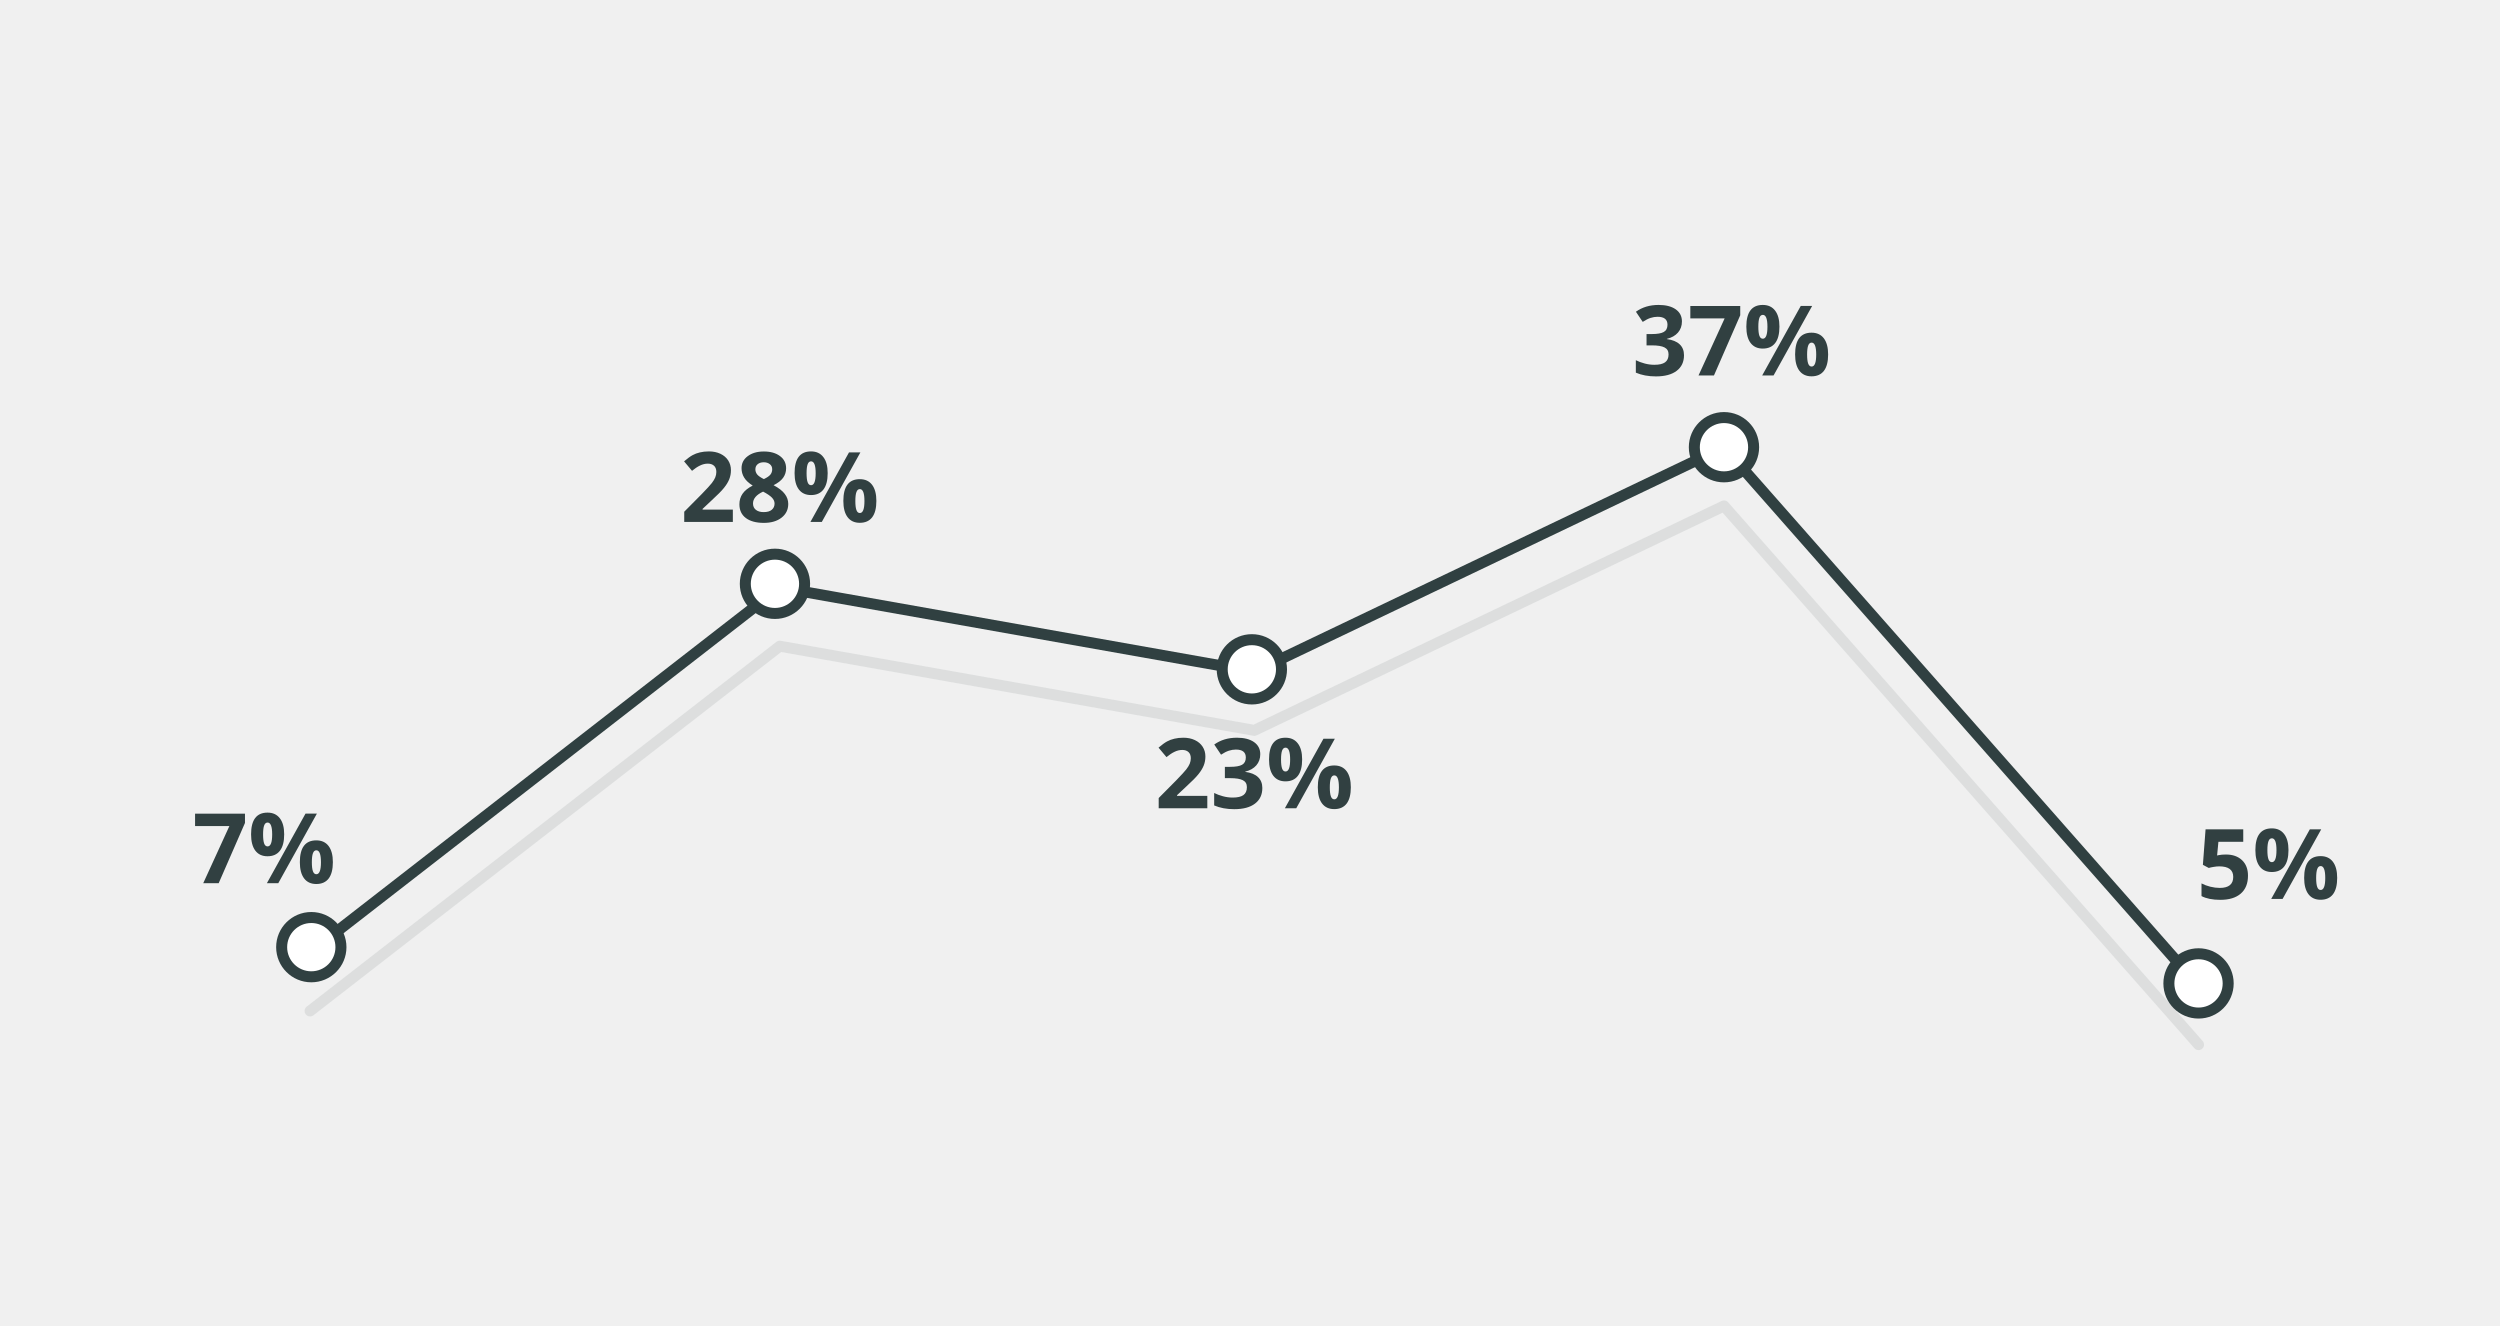
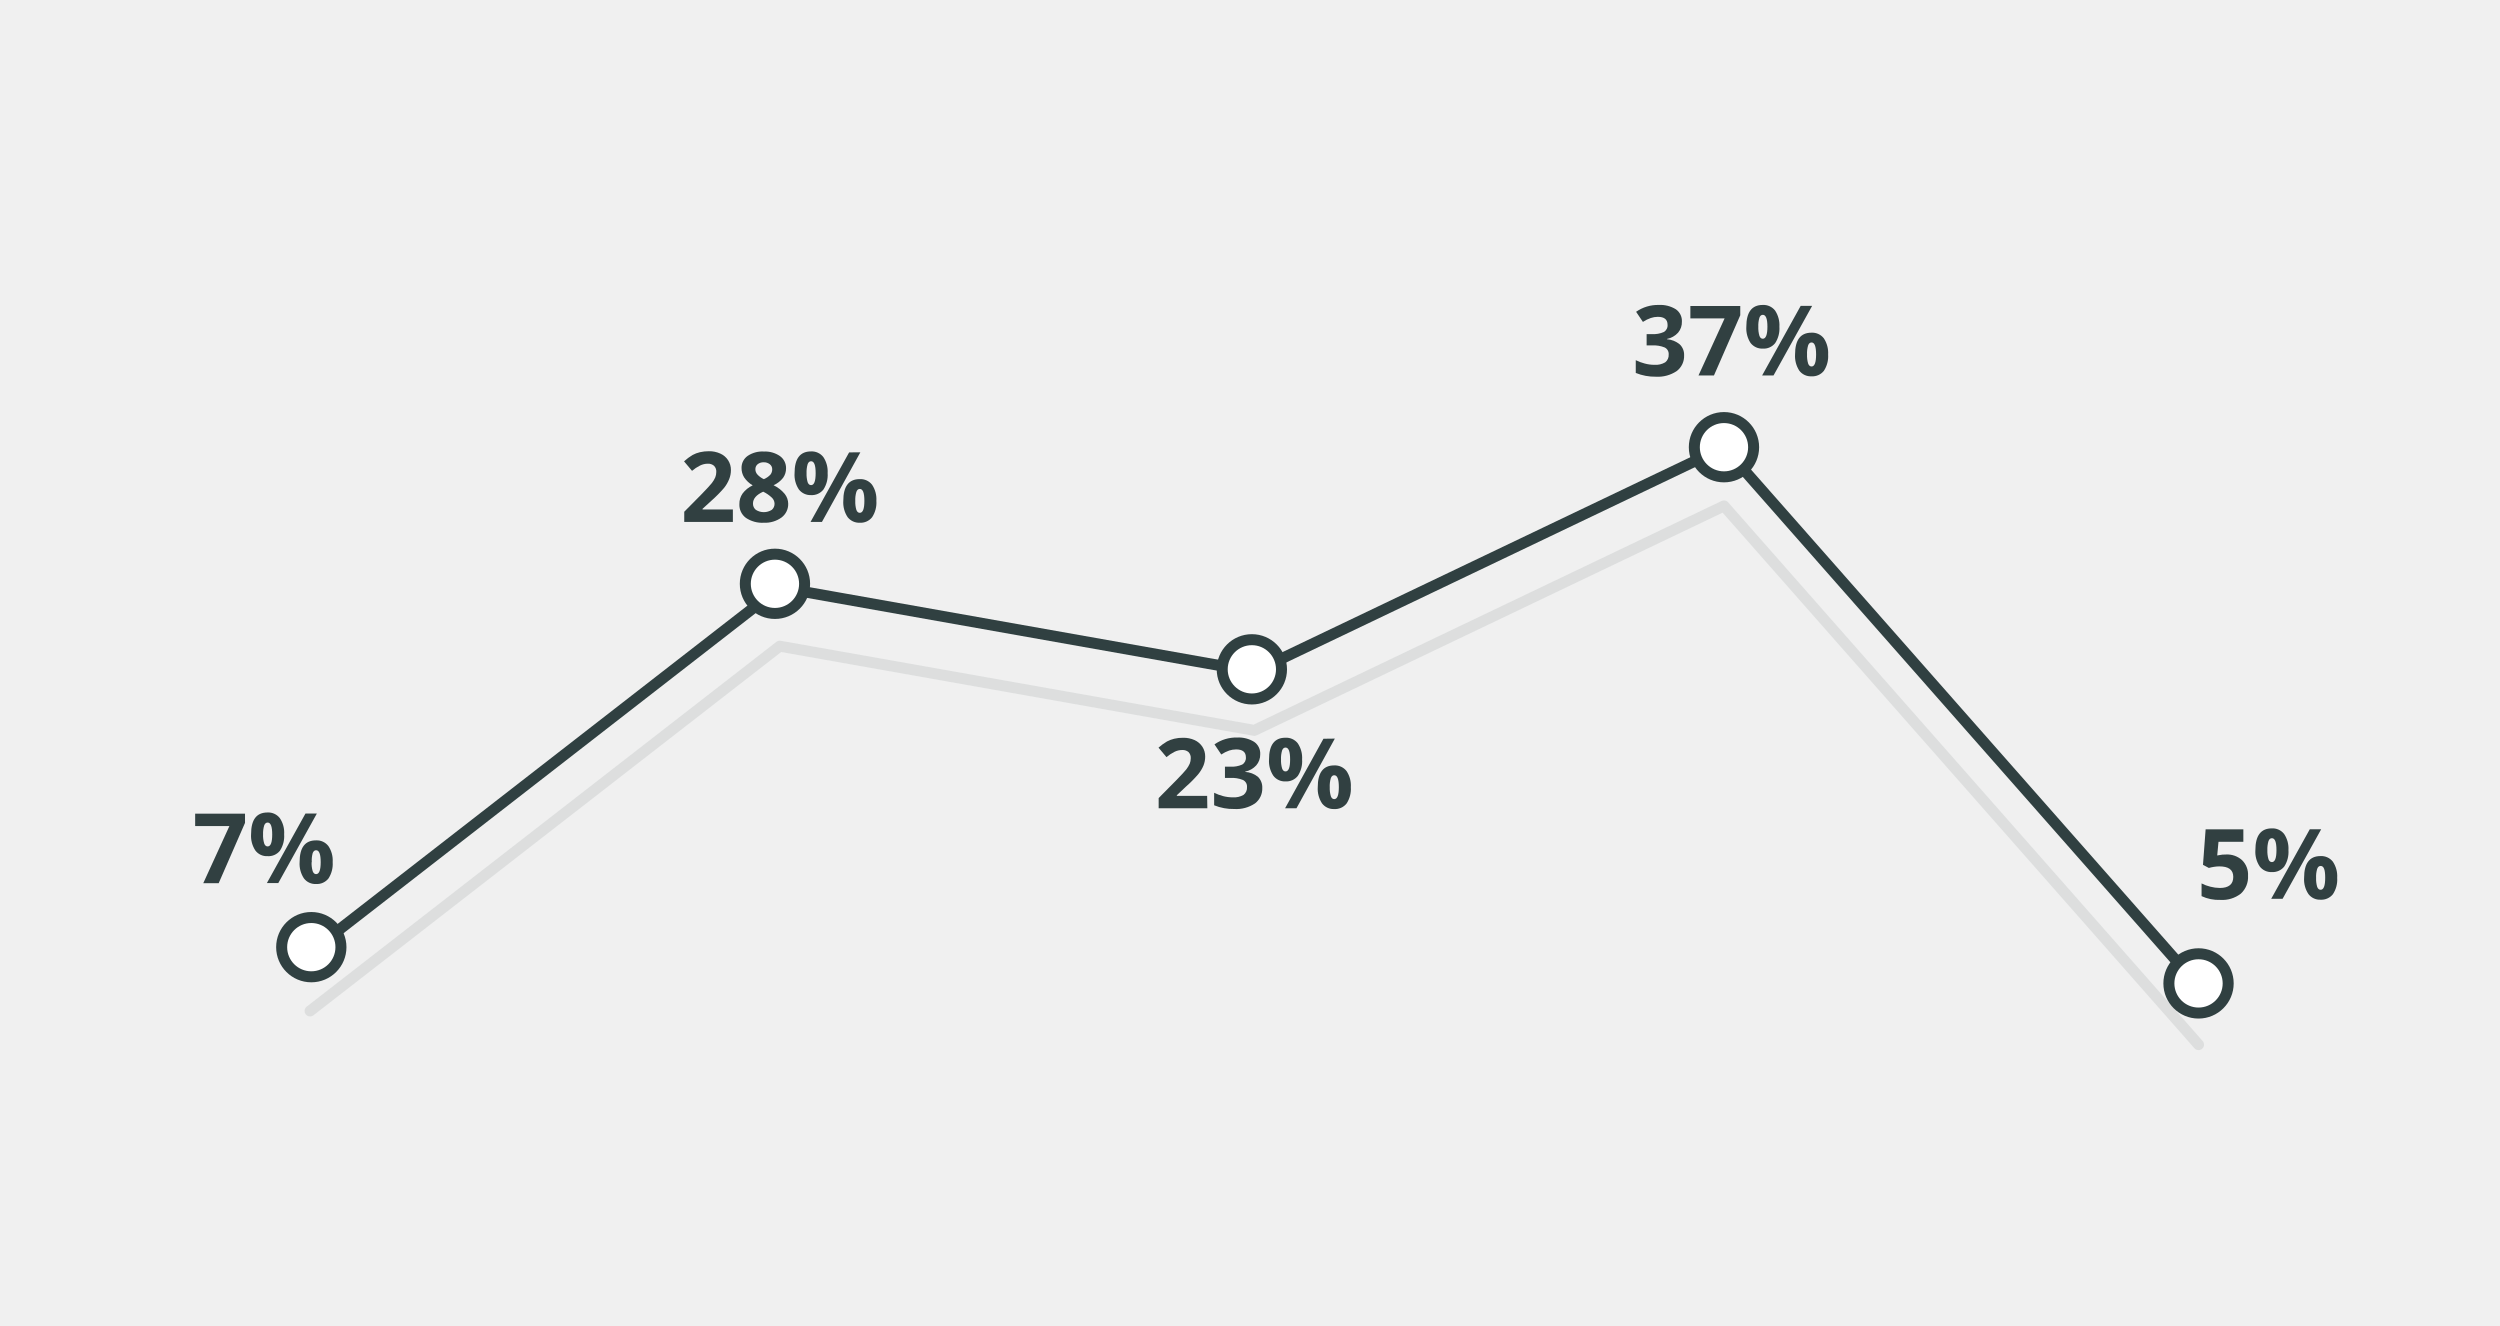
<svg xmlns="http://www.w3.org/2000/svg" id="Layer_1" data-name="Layer 1" viewBox="0 0 511 271">
  <g style="opacity: 0.1">
    <polyline points="63.38 206.64 159.38 132.08 256.38 149.29 352.38 103.41 449.38 213.52" style="fill: none;stroke: #304041;stroke-linecap: round;stroke-linejoin: round;stroke-width: 2.25px" />
  </g>
  <polyline points="63.38 194.64 159.38 120.08 256.38 137.29 352.38 91.41 449.38 201.52" style="fill: none;stroke: #304041;stroke-linecap: round;stroke-linejoin: round;stroke-width: 2.25px" />
-   <text transform="translate(39.34 180.52)" style="font-size: 19.919px;fill: #314041;font-family: OpenSans-Bold, Open Sans;font-weight: 700">7%</text>
-   <text transform="translate(139.06 106.69)" style="font-size: 19.919px;fill: #314041;font-family: OpenSans-Bold, Open Sans;font-weight: 700">28%</text>
-   <text transform="translate(236.04 165.21)" style="font-size: 19.919px;fill: #314041;font-family: OpenSans-Bold, Open Sans;font-weight: 700">23%</text>
-   <text transform="translate(333.6 76.75)" style="font-size: 19.919px;fill: #314041;font-family: OpenSans-Bold, Open Sans;font-weight: 700">37%</text>
-   <text transform="translate(449.02 183.74)" style="font-size: 19.919px;fill: #314041;font-family: OpenSans-Bold, Open Sans;font-weight: 700">5%</text>
+   <g>
+     <path d="M41.55,180.52l5.34-11.67h-7v-2.53H50.08v1.88L44.7,180.52Z" style="fill: #314041" />
+     <path d="M58.08,170.54a5.44,5.44,0,0,1-.87,3.36A3,3,0,0,1,54.68,175a2.92,2.92,0,0,1-2.48-1.15,5.39,5.39,0,0,1-.88-3.33c0-3,1.12-4.45,3.36-4.45a3,3,0,0,1,2.52,1.16A5.28,5.28,0,0,1,58.08,170.54Zm-4.31,0A5.65,5.65,0,0,0,54,172.4c.15.41.38.61.71.61.62,0,.93-.82.93-2.45s-.31-2.43-.93-2.43c-.33,0-.56.2-.71.59A5.61,5.61,0,0,0,53.77,170.56Zm11-4.26-7.89,14.22H54.55l7.89-14.22ZM68,176.22a5.43,5.43,0,0,1-.87,3.35,3,3,0,0,1-2.54,1.12,2.91,2.91,0,0,1-2.47-1.15,5.38,5.38,0,0,1-.88-3.32c0-3,1.12-4.45,3.35-4.45a3,3,0,0,1,2.53,1.16A5.28,5.28,0,0,1,68,176.22Zm-4.31,0a5.65,5.65,0,0,0,.22,1.84c.15.41.38.61.7.61.63,0,.94-.82.94-2.45s-.31-2.43-.94-2.43c-.32,0-.55.2-.7.59A5.61,5.61,0,0,0,63.73,176.24Z" style="fill: #314041" />
+   </g>
+   <g>
+     <path d="M149.8,106.69h-9.94V104.6l3.57-3.61q1.57-1.62,2.07-2.25a5.33,5.33,0,0,0,.7-1.16,3,3,0,0,0,.21-1.11,1.62,1.62,0,0,0-.47-1.27,1.83,1.83,0,0,0-1.26-.42,3.62,3.62,0,0,0-1.6.38,8.18,8.18,0,0,0-1.63,1.08l-1.63-1.94A10.6,10.6,0,0,1,141.56,93a6.05,6.05,0,0,1,1.51-.57,7.8,7.8,0,0,1,1.82-.2,5.35,5.35,0,0,1,2.36.49,3.64,3.64,0,0,1,1.58,1.36,3.57,3.57,0,0,1,.57,2,4.86,4.86,0,0,1-.35,1.84A7,7,0,0,1,148,99.73a26.39,26.39,0,0,1-2.55,2.58L143.6,104v.13h6.2Z" style="fill: #314041" />
+     <path d="M156.13,92.29a5.37,5.37,0,0,1,3.29.93,3,3,0,0,1,1.25,2.5,3.28,3.28,0,0,1-.6,1.94,5.08,5.08,0,0,1-1.95,1.52,6.9,6.9,0,0,1,2.29,1.79,3.3,3.3,0,0,1,.7,2,3.4,3.4,0,0,1-1.37,2.81,5.74,5.74,0,0,1-3.61,1.07,6,6,0,0,1-3.67-1,3.31,3.31,0,0,1-1.33-2.82,3.62,3.62,0,0,1,.65-2.15,5.36,5.36,0,0,1,2.07-1.67,5.37,5.37,0,0,1-1.75-1.64,3.56,3.56,0,0,1-.53-1.92,2.94,2.94,0,0,1,1.26-2.47A5.36,5.36,0,0,1,156.13,92.29Zm-2.22,10.62a1.59,1.59,0,0,0,.58,1.3,3.05,3.05,0,0,0,3.27,0,1.61,1.61,0,0,0,.56-1.27,1.75,1.75,0,0,0-.55-1.22A7.09,7.09,0,0,0,156,100.5C154.6,101.13,153.91,101.94,153.91,102.91Zm2.2-8.42a1.88,1.88,0,0,0-1.24.39,1.29,1.29,0,0,0-.47,1.06,1.6,1.6,0,0,0,.37,1,4,4,0,0,0,1.36,1,3.85,3.85,0,0,0,1.33-.91,1.71,1.71,0,0,0,.38-1.08,1.27,1.27,0,0,0-.49-1.06A1.92,1.92,0,0,0,156.11,94.49Z" style="fill: #314041" />
+     <path d="M169.17,96.71a5.4,5.4,0,0,1-.87,3.36,3,3,0,0,1-2.53,1.13,3,3,0,0,1-2.48-1.15,5.4,5.4,0,0,1-.88-3.34q0-4.44,3.36-4.44a3,3,0,0,1,2.52,1.15A5.32,5.32,0,0,1,169.17,96.71Zm-4.31,0a6,6,0,0,0,.22,1.85c.15.4.38.6.71.6.62,0,.93-.81.93-2.45s-.31-2.43-.93-2.43c-.33,0-.56.2-.71.6A5.87,5.87,0,0,0,164.86,96.73Zm11-4.26L168,106.69h-2.33l7.89-14.22Zm3.27,9.92a5.39,5.39,0,0,1-.87,3.35,3,3,0,0,1-2.53,1.13,3,3,0,0,1-2.48-1.15,5.39,5.39,0,0,1-.88-3.33q0-4.44,3.36-4.44a3,3,0,0,1,2.52,1.15A5.32,5.32,0,0,1,179.13,102.39Zm-4.31,0a5.72,5.72,0,0,0,.22,1.85c.15.4.38.6.7.6.63,0,.94-.81.94-2.45s-.31-2.43-.94-2.43c-.32,0-.55.2-.7.6A5.58,5.58,0,0,0,174.82,102.41Z" style="fill: #314041" />
+   </g>
+   <g>
+     <path d="M246.78,165.21h-9.95v-2.09l3.57-3.61c1.06-1.08,1.75-1.83,2.08-2.25a5.58,5.58,0,0,0,.7-1.16,3,3,0,0,0,.21-1.11,1.65,1.65,0,0,0-.47-1.28,1.84,1.84,0,0,0-1.26-.41,3.56,3.56,0,0,0-1.61.38,8.13,8.13,0,0,0-1.62,1.08l-1.63-1.94a10.77,10.77,0,0,1,1.74-1.27A6.54,6.54,0,0,1,240,151a7.44,7.44,0,0,1,1.83-.2,5.5,5.5,0,0,1,2.36.48,3.77,3.77,0,0,1,1.58,1.36,3.63,3.63,0,0,1,.57,2,4.9,4.9,0,0,1-.35,1.84,7.39,7.39,0,0,1-1.07,1.77,25.46,25.46,0,0,1-2.55,2.57l-1.83,1.73v.13h6.2Z" style="fill: #314041" />
+     <path d="M257.59,154.17a3.36,3.36,0,0,1-.81,2.27,4.17,4.17,0,0,1-2.26,1.28v.06a4.54,4.54,0,0,1,2.6,1,3,3,0,0,1,.89,2.25,3.8,3.8,0,0,1-1.49,3.19,6.87,6.87,0,0,1-4.25,1.14,10.34,10.34,0,0,1-4.1-.76v-2.56a9.44,9.44,0,0,0,1.81.68,8,8,0,0,0,2,.26,3.91,3.91,0,0,0,2.2-.5,1.87,1.87,0,0,0,.71-1.63,1.48,1.48,0,0,0-.82-1.42,6,6,0,0,0-2.61-.42h-1.08v-2.3h1.1a5.22,5.22,0,0,0,2.42-.43,1.57,1.57,0,0,0,.76-1.49c0-1.07-.67-1.61-2-1.61a4.74,4.74,0,0,0-1.42.23,7.13,7.13,0,0,0-1.61.81l-1.39-2.07a7.66,7.66,0,0,1,4.64-1.4,6,6,0,0,1,3.48.89A2.89,2.89,0,0,1,257.59,154.17Z" style="fill: #314041" />
+     <path d="M266.15,155.23a5.44,5.44,0,0,1-.87,3.36,3,3,0,0,1-2.54,1.13,2.92,2.92,0,0,1-2.47-1.16,5.39,5.39,0,0,1-.88-3.33q0-4.44,3.35-4.44a3,3,0,0,1,2.53,1.15A5.3,5.3,0,0,1,266.15,155.23Zm-4.31,0a5.65,5.65,0,0,0,.22,1.84c.14.41.38.61.7.61.63,0,.94-.81.94-2.45s-.31-2.43-.94-2.43c-.32,0-.56.2-.7.6A5.58,5.58,0,0,0,261.84,155.25Zm11-4.26L265,165.21h-2.33L270.51,151Zm3.27,9.92a5.41,5.41,0,0,1-.87,3.35,3,3,0,0,1-2.54,1.13,2.94,2.94,0,0,1-2.48-1.16,5.43,5.43,0,0,1-.87-3.32q0-4.44,3.35-4.44a3,3,0,0,1,2.53,1.15A5.3,5.3,0,0,1,276.11,160.91Zm-4.31,0a5.65,5.65,0,0,0,.22,1.84c.14.41.38.61.7.61.63,0,.94-.82.94-2.45s-.31-2.43-.94-2.43c-.32,0-.56.2-.7.6A5.58,5.58,0,0,0,271.8,160.93Z" style="fill: #314041" />
+   </g>
+   <g>
+     <path d="M343.78,65.72A3.33,3.33,0,0,1,343,68a4.17,4.17,0,0,1-2.27,1.28v.06a4.55,4.55,0,0,1,2.61,1.05,2.92,2.92,0,0,1,.89,2.24,3.82,3.82,0,0,1-1.49,3.2A6.87,6.87,0,0,1,338.46,77a10.39,10.39,0,0,1-4.11-.77V73.62a9.14,9.14,0,0,0,1.82.68,7.48,7.48,0,0,0,2,.27,3.82,3.82,0,0,0,2.2-.51,1.87,1.87,0,0,0,.71-1.62,1.47,1.47,0,0,0-.82-1.42,6.06,6.06,0,0,0-2.61-.42h-1.08V68.29h1.1a5.12,5.12,0,0,0,2.42-.43,1.56,1.56,0,0,0,.76-1.48c0-1.08-.67-1.62-2-1.62a4.56,4.56,0,0,0-1.43.24,6.84,6.84,0,0,0-1.61.8l-1.39-2.07a7.77,7.77,0,0,1,4.64-1.4,6,6,0,0,1,3.49.89A2.89,2.89,0,0,1,343.78,65.72Z" style="fill: #314041" />
+     <path d="M347.17,76.75l5.34-11.67h-7V62.55h10.2v1.89l-5.38,12.31Z" style="fill: #314041" />
+     <path d="M363.71,66.78a5.44,5.44,0,0,1-.87,3.36,3,3,0,0,1-2.54,1.12,3,3,0,0,1-2.48-1.15,5.46,5.46,0,0,1-.87-3.33q0-4.45,3.35-4.45a3,3,0,0,1,2.53,1.15A5.4,5.4,0,0,1,363.71,66.78Zm-4.31,0a5.72,5.72,0,0,0,.22,1.85c.14.4.38.61.7.61.62,0,.94-.82.94-2.46s-.32-2.43-.94-2.43c-.32,0-.56.2-.7.6A5.58,5.58,0,0,0,359.4,66.79Zm11-4.26-7.89,14.22h-2.33l7.88-14.22Zm3.27,9.93a5.43,5.43,0,0,1-.87,3.35,3,3,0,0,1-2.54,1.12,2.93,2.93,0,0,1-2.48-1.15,5.45,5.45,0,0,1-.87-3.32q0-4.45,3.35-4.45a3,3,0,0,1,2.53,1.15A5.4,5.4,0,0,1,373.67,72.46Zm-4.31,0a5.72,5.72,0,0,0,.22,1.85c.14.4.38.61.7.61q.93,0,.93-2.46T370.28,70c-.32,0-.56.2-.7.6A5.58,5.58,0,0,0,369.36,72.47Z" style="fill: #314041" />
+   </g>
+   <g>
+     <path d="M455,174.66a4.52,4.52,0,0,1,3.28,1.16,4.12,4.12,0,0,1,1.22,3.17,4.61,4.61,0,0,1-1.46,3.66,6.18,6.18,0,0,1-4.21,1.29,8.25,8.25,0,0,1-3.83-.77v-2.6a8,8,0,0,0,1.79.67,8,8,0,0,0,1.94.26c1.83,0,2.75-.76,2.75-2.26s-1-2.15-2.85-2.15a7,7,0,0,0-1.14.1,8.46,8.46,0,0,0-1,.22l-1.2-.64.54-7.25h7.71v2.55h-5.08l-.26,2.79.34-.06A6.21,6.21,0,0,1,455,174.66Z" style="fill: #314041" />
+     <path d="M467.76,173.76a5.47,5.47,0,0,1-.86,3.36,3,3,0,0,1-2.54,1.13,2.93,2.93,0,0,1-2.48-1.16,5.35,5.35,0,0,1-.88-3.33q0-4.44,3.36-4.44a3,3,0,0,1,2.52,1.15A5.32,5.32,0,0,1,467.76,173.76Zm-4.31,0a6,6,0,0,0,.22,1.85c.15.4.38.6.71.6.62,0,.93-.81.93-2.45s-.31-2.43-.93-2.43c-.33,0-.56.2-.71.6A5.87,5.87,0,0,0,463.45,173.78Zm11-4.26-7.89,14.22h-2.33l7.89-14.22Zm3.27,9.92a5.39,5.39,0,0,1-.87,3.35,3,3,0,0,1-2.53,1.13,2.93,2.93,0,0,1-2.48-1.16,5.34,5.34,0,0,1-.88-3.32q0-4.44,3.36-4.44a3,3,0,0,1,2.52,1.15A5.32,5.32,0,0,1,477.72,179.44Zm-4.31,0a5.72,5.72,0,0,0,.22,1.85c.15.4.38.6.71.6.62,0,.93-.81.93-2.45S475,177,474.34,177c-.33,0-.56.2-.71.6A5.58,5.58,0,0,0,473.41,179.46Z" style="fill: #314041" />
+   </g>
  <circle cx="63.63" cy="193.6" r="6.06" style="fill: #fff;stroke: #304041;stroke-linecap: round;stroke-linejoin: round;stroke-width: 2.25px" />
  <circle cx="158.4" cy="119.33" r="6.06" style="fill: #fff;stroke: #304041;stroke-linecap: round;stroke-linejoin: round;stroke-width: 2.25px" />
  <circle cx="255.88" cy="136.81" r="6.06" style="fill: #fff;stroke: #304041;stroke-linecap: round;stroke-linejoin: round;stroke-width: 2.25px" />
  <circle cx="352.38" cy="91.41" r="6.06" style="fill: #fff;stroke: #304041;stroke-linecap: round;stroke-linejoin: round;stroke-width: 2.25px" />
  <circle cx="449.38" cy="201.01" r="6.06" style="fill: #fff;stroke: #304041;stroke-linecap: round;stroke-linejoin: round;stroke-width: 2.25px" />
</svg>
